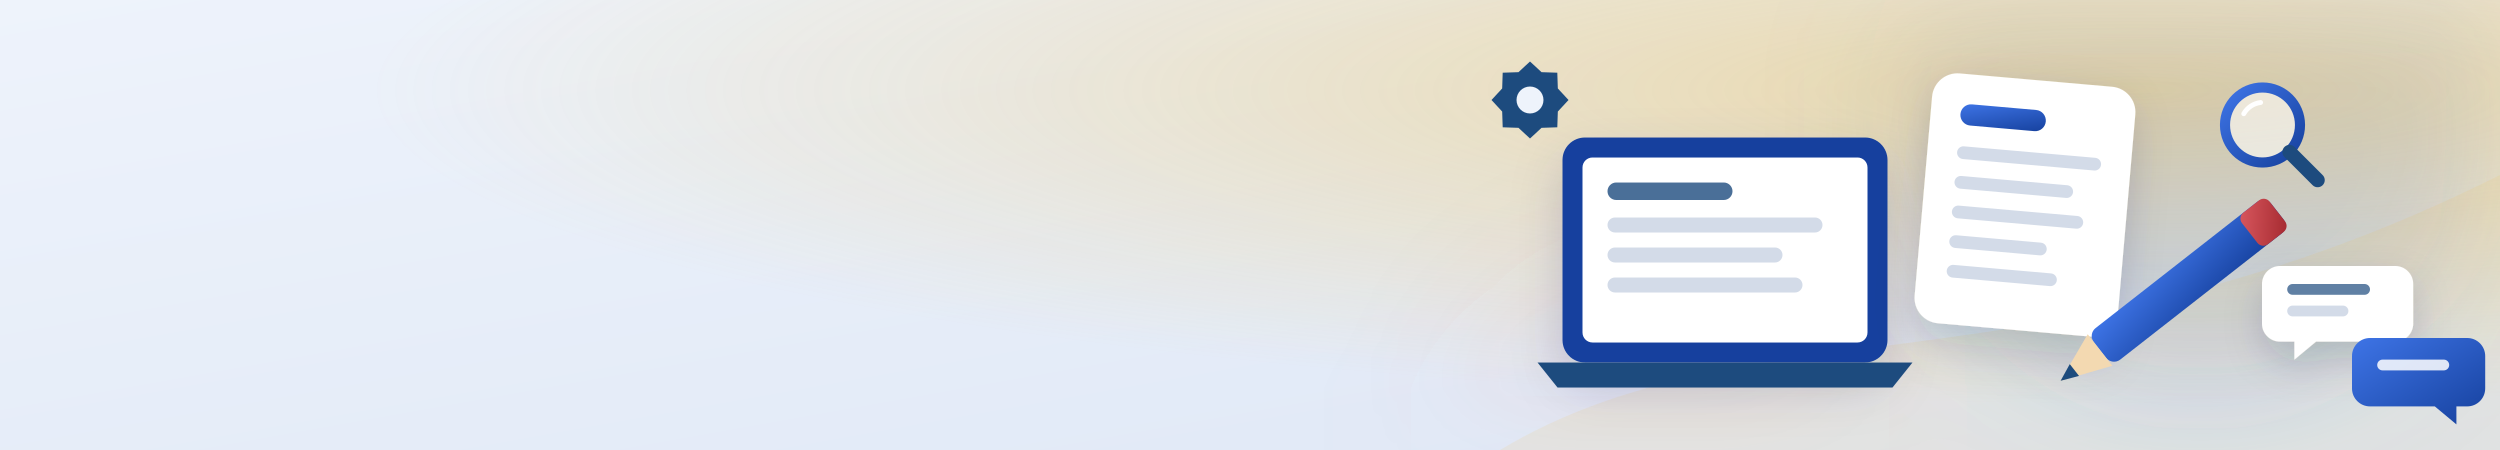
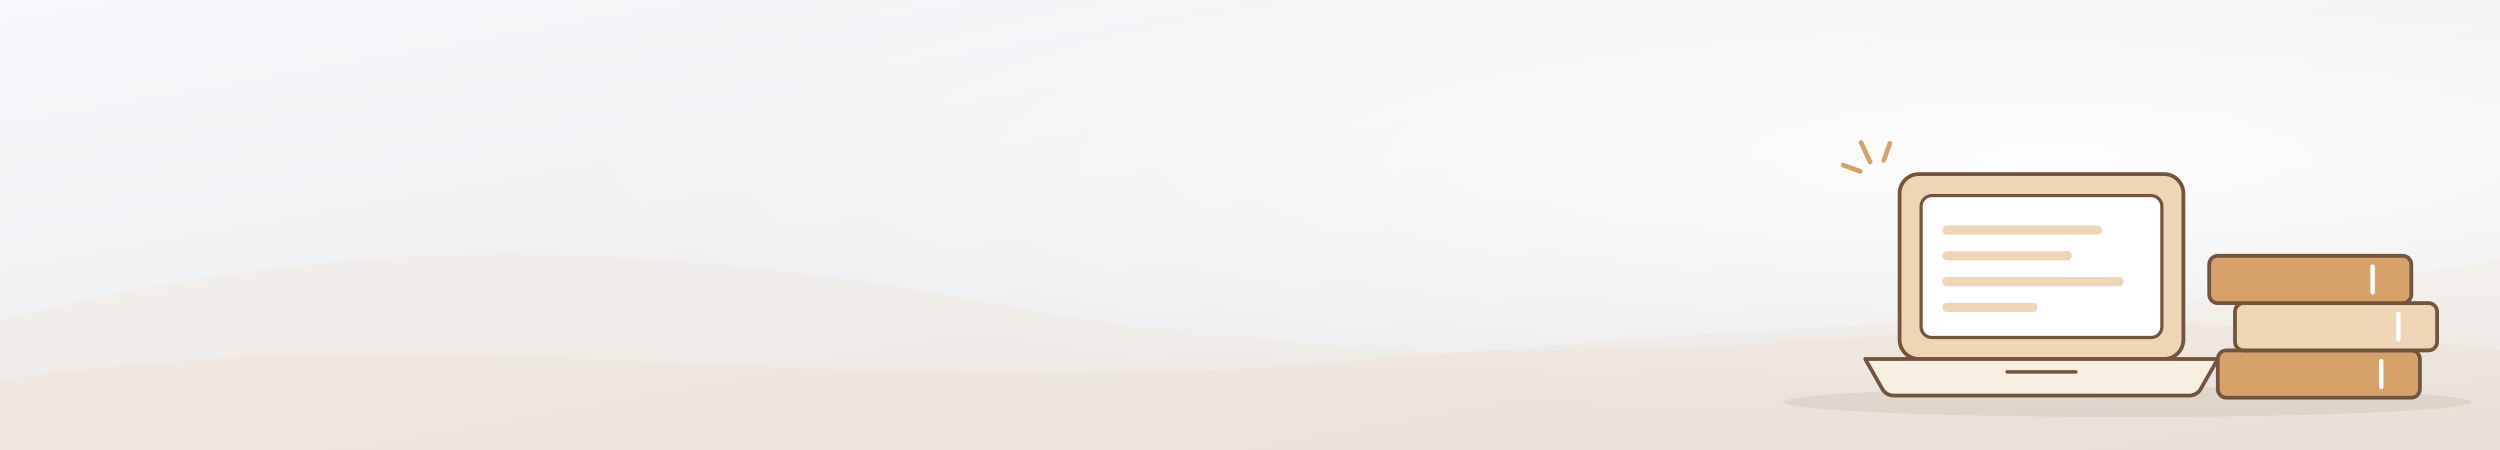
<svg xmlns="http://www.w3.org/2000/svg" viewBox="0 0 1000 180" width="1600" height="288" preserveAspectRatio="xMaxYMid slice">
-   <style>.fl{animation:fl 4.5s ease-in-out infinite}@keyframes fl{0%,100%{transform:translateY(0)}50%{transform:translateY(-7px)}}@media (prefers-reduced-motion:reduce){.fl{animation:none}}</style>
+   <style>.fl{animation:fl 4.6s ease-in-out infinite}@keyframes fl{0%,100%{transform:translateY(0)}50%{transform:translateY(-6px)}}@media (prefers-reduced-motion:reduce){.fl{animation:none}}</style>
  <defs>
-     <linearGradient id="bgbmember" x1="0" y1="0" x2="1" y2="1">
-       <stop offset="0" stop-color="#EEF3FB" />
-       <stop offset="1" stop-color="#DEE7F6" />
+     <linearGradient id="bgcm" x1="0" y1="0" x2="1" y2="1">
+       <stop offset="0" stop-color="#F6F8FB" />
+       <stop offset="1" stop-color="#E7E6E6" />
    </linearGradient>
-     <linearGradient id="abmember" x1="0" y1="0" x2="1" y2="1">
-       <stop offset="0" stop-color="#3E74E6" />
-       <stop offset="1" stop-color="#16419E" />
+     <linearGradient id="gcm" x1="0" y1="0" x2="0" y2="1">
+       <stop offset="0" stop-color="#D7A26A" />
+       <stop offset="1" stop-color="#B9773A" />
    </linearGradient>
-     <linearGradient id="rbmember" x1="0" y1="0" x2="1" y2="1">
-       <stop offset="0" stop-color="#D9585F" />
-       <stop offset="1" stop-color="#A4292F" />
+     <linearGradient id="gdcm" x1="0" y1="0" x2="0" y2="1">
+       <stop offset="0" stop-color="#B9773A" />
+       <stop offset="1" stop-color="#73553F" />
    </linearGradient>
-     <radialGradient id="hlbmember" cx=".3" cy=".25" r=".7">
-       <stop offset="0" stop-color="#fff" stop-opacity=".55" />
-       <stop offset="1" stop-color="#fff" stop-opacity="0" />
+     <linearGradient id="glcm" x1="0" y1="0" x2="0" y2="1">
+       <stop offset="0" stop-color="#EDD5B6" />
+       <stop offset="1" stop-color="#D7A26A" />
+     </linearGradient>
+     <linearGradient id="wcm" x1="0" y1="0" x2="0" y2="1">
+       <stop offset="0" stop-color="#FFFFFF" />
+       <stop offset="1" stop-color="#EEF6F1" />
+     </linearGradient>
+     <radialGradient id="glasscm" cx=".35" cy=".3" r=".8">
+       <stop offset="0" stop-color="#FFFFFF" />
+       <stop offset=".6" stop-color="#F2FAF5" />
+       <stop offset="1" stop-color="#F8EFE3" />
    </radialGradient>
-     <filter id="shbmember" x="-40%" y="-40%" width="180%" height="190%">
-       <feDropShadow dx="0" dy="9" stdDeviation="10" flood-color="#0E2A5C" flood-opacity=".17" />
+     <radialGradient id="glowcm" cx=".82" cy=".35" r=".6">
+       <stop offset="0" stop-color="#FFFFFF" stop-opacity=".9" />
+       <stop offset="1" stop-color="#FFFFFF" stop-opacity="0" />
+     </radialGradient>
+     <filter id="shcm" x="-30%" y="-30%" width="160%" height="170%">
+       <feDropShadow dx="0" dy="6" stdDeviation="7" flood-color="#73553F" flood-opacity=".16" />
    </filter>
-     <filter id="blbmember" x="-50%" y="-50%" width="200%" height="200%">
-       <feGaussianBlur stdDeviation="26" />
+     <filter id="blurcm">
+       <feGaussianBlur stdDeviation="6" />
    </filter>
  </defs>
-   <rect width="1000" height="180" fill="url(#bgbmember)" />
-   <g filter="url(#blbmember)" opacity=".85">
-     <circle cx="880" cy="40" r="120" fill="#3E74E6" fill-opacity=".22" />
-     <circle cx="660" cy="190" r="90" fill="#D9585F" fill-opacity=".08" />
-   </g>
-   <defs>
-     <radialGradient id="rgmember" cx=".85" cy=".2" r=".7">
-       <stop offset="0" stop-color="#F0B429" stop-opacity=".38" />
-       <stop offset="1" stop-color="#F0B429" stop-opacity="0" />
-     </radialGradient>
-   </defs>
-   <rect width="1000" height="180" fill="url(#rgmember)" />
-   <path d="M600 180 C700 120 820 160 1000 70 V180Z" fill="#F0B429" fill-opacity=".10" />
-   <g class="fl" style="animation-delay:-0.0s">
-     <g transform="translate(690 100) rotate(0) scale(1.0)">
-       <rect x="-65.0" y="-45.0" width="130" height="90.0" rx="9" fill="#16419E" filter="url(#shbmember)" />
-       <rect x="-57.0" y="-37.0" width="114" height="74.0" rx="4" fill="#FFFFFF" />
-       <rect x="-47.0" y="-27.0" width="50" height="7" rx="3.5" fill="#1D4B7E" fill-opacity="0.8" />
-       <rect x="-47.0" y="-13.0" width="86" height="6" rx="3.0" fill="#D3DBE8" fill-opacity="1" />
-       <rect x="-47.0" y="-1.0" width="70" height="6" rx="3.0" fill="#D3DBE8" fill-opacity="1" />
-       <rect x="-47.0" y="11.0" width="78" height="6" rx="3.0" fill="#D3DBE8" fill-opacity="1" />
-       <path d="M-75.0 45.0h150l-8 10h-134z" fill="#1D4B7E" />
+   <rect width="1000" height="180" fill="url(#bgcm)" />
+   <rect width="1000" height="180" fill="url(#glowcm)" />
+   <path d="M0 128 C140 92 260 96 400 122 S700 150 1000 104 V180 H0Z" fill="#EDD5B6" fill-opacity=".16" />
+   <path d="M0 152 C180 126 330 160 520 146 S820 118 1000 140 V180 H0Z" fill="#D7A26A" fill-opacity=".07" />
+   <g transform="translate(137.2 23.2) scale(0.86)">
+     <ellipse cx="830" cy="160" rx="160" ry="7" fill="#73553F" fill-opacity=".10" />
+     <g class="fl" style="animation-delay:-1.1s">
+       <rect x="872" y="136" width="94" height="22" rx="4" fill="#D7A26A" stroke="#73553F" stroke-width="1.77" />
+       <path d="M948 141 v12" stroke="#fff" stroke-width="2.04" stroke-linecap="round" />
+       <rect x="880" y="114" width="94" height="22" rx="4" fill="#EDD5B6" stroke="#73553F" stroke-width="1.77" />
+       <path d="M956 119 v12" stroke="#fff" stroke-width="2.04" stroke-linecap="round" />
+       <rect x="868" y="92" width="94" height="22" rx="4" fill="#D7A26A" stroke="#73553F" stroke-width="1.77" />
+       <path d="M944 97 v12" stroke="#fff" stroke-width="2.04" stroke-linecap="round" />
    </g>
-   </g>
-   <g class="fl" style="animation-delay:-0.7s">
-     <g transform="translate(810 82) rotate(5) scale(0.85)">
-       <rect x="-48.0" y="-59.0" width="96" height="118" rx="12" fill="#FFFFFF" filter="url(#shbmember)" />
-       <rect x="-34.0" y="-45.0" width="40.32" height="10" rx="5" fill="url(#abmember)" />
-       <rect x="-34.0" y="-25.0" width="68" height="6" rx="3.0" fill="#D3DBE8" fill-opacity="1" />
-       <rect x="-34.0" y="-11.0" width="56" height="6" rx="3.0" fill="#D3DBE8" fill-opacity="1" />
-       <rect x="-34.0" y="3.0" width="62" height="6" rx="3.0" fill="#D3DBE8" fill-opacity="1" />
-       <rect x="-34.0" y="17.0" width="46" height="6" rx="3.0" fill="#D3DBE8" fill-opacity="1" />
-       <rect x="-34.0" y="31.0" width="52" height="6" rx="3.0" fill="#D3DBE8" fill-opacity="1" />
+     <g class="fl" style="animation-delay:-0s">
+       <rect x="724" y="54" width="132" height="86" rx="9" fill="#EDD5B6" stroke="#73553F" stroke-width="1.77" />
+       <rect x="734" y="64" width="112" height="66" rx="5" fill="#fff" stroke="#73553F" stroke-width="1.50" />
+       <path d="M746 80 h70" stroke="#EDD5B6" stroke-width="4.25" stroke-linecap="round" />
+       <path d="M746 92 h56" stroke="#EDD5B6" stroke-width="4.25" stroke-linecap="round" />
+       <path d="M746 104 h80" stroke="#EDD5B6" stroke-width="4.25" stroke-linecap="round" />
+       <path d="M746 116 h40" stroke="#EDD5B6" stroke-width="4.25" stroke-linecap="round" />
+       <path d="M708 140 h164 l-8 14 a6 6 0 0 1 -5 3 h-138 a6 6 0 0 1 -5 -3Z" fill="#F8EFE3" stroke="#73553F" stroke-width="1.77" stroke-linejoin="round" />
+       <path d="M774 146 h32" stroke="#73553F" stroke-width="1.63" stroke-linecap="round" />
    </g>
-   </g>
-   <g class="fl" style="animation-delay:-1.4s">
-     <g transform="translate(840 140) rotate(-38) scale(1.0)">
-       <rect x="0" y="-8" width="90" height="16" rx="4" fill="url(#abmember)" />
-       <rect x="76" y="-8" width="14" height="16" rx="3" fill="url(#rbmember)" />
-       <path d="M0 -8l-20 8 20 8z" fill="#F3D9B1" />
-       <path d="M-13 -3l-7 3 7 3z" fill="#1D4B7E" />
-     </g>
-   </g>
-   <g class="fl" style="animation-delay:-2.1s">
-     <g transform="translate(905 50) rotate(0) scale(0.5)">
-       <circle r="30" fill="#fff" fill-opacity="0.55" stroke="url(#abmember)" stroke-width="8.1" />
-       <path d="M21.6 21.6l22.5 22.5" stroke="#1D4B7E" stroke-width="11.4" stroke-linecap="round" />
-       <path d="M-15.0 -9.0a18.0 18.0 0 0 1 13.5-9.0" stroke="#fff" stroke-width="3.9" fill="none" stroke-linecap="round" />
-     </g>
-   </g>
-   <g class="fl" style="animation-delay:-2.8s">
-     <g transform="translate(948 128) rotate(0) scale(0.72)">
-       <path d="M-50 -30h64a10 10 0 0 1 10 10v22a10 10 0 0 1-10 10h-44l-12 10v-10h-8a10 10 0 0 1-10-10v-22a10 10 0 0 1 10-10z" fill="#FFFFFF" filter="url(#shbmember)" />
-       <rect x="-46" y="-20" width="46" height="6" rx="3.0" fill="#1D4B7E" fill-opacity="0.7" />
-       <rect x="-46" y="-8" width="34" height="6" rx="3.0" fill="#D3DBE8" fill-opacity="1" />
-       <path d="M0 10h54a10 10 0 0 1 10 10v18a10 10 0 0 1-10 10h-6v10l-12-10h-36a10 10 0 0 1-10-10v-18a10 10 0 0 1 10-10z" fill="url(#abmember)" />
-       <rect x="4" y="22" width="40" height="6" rx="3" fill="#fff" fill-opacity=".85" />
-     </g>
-   </g>
-   <g class="fl" style="animation-delay:-3.5s">
-     <g transform="translate(612 40) rotate(0) scale(0.7)">
-       <path d="M22.0 0.0 L15.9 6.6 L15.6 15.6 L6.6 15.9 L0.0 22.0 L-6.6 15.9 L-15.6 15.6 L-15.9 6.6 L-22.0 0.0 L-15.9 -6.6 L-15.6 -15.6 L-6.6 -15.9 L-0.0 -22.0 L6.6 -15.9 L15.6 -15.6 L15.9 -6.6Z" fill="#1D4B7E" stroke-linejoin="round" />
-       <circle r="7.7" fill="#EEF3FB" />
+     <g transform="translate(712 52) rotate(-25) scale(1)" stroke="#D7A26A" stroke-width="2.18" stroke-linecap="round">
+       <path d="M0 -14 V-4" />
+       <path d="M12 -8 L6 -2" />
+       <path d="M-12 -8 L-6 -2" />
    </g>
  </g>
</svg>
